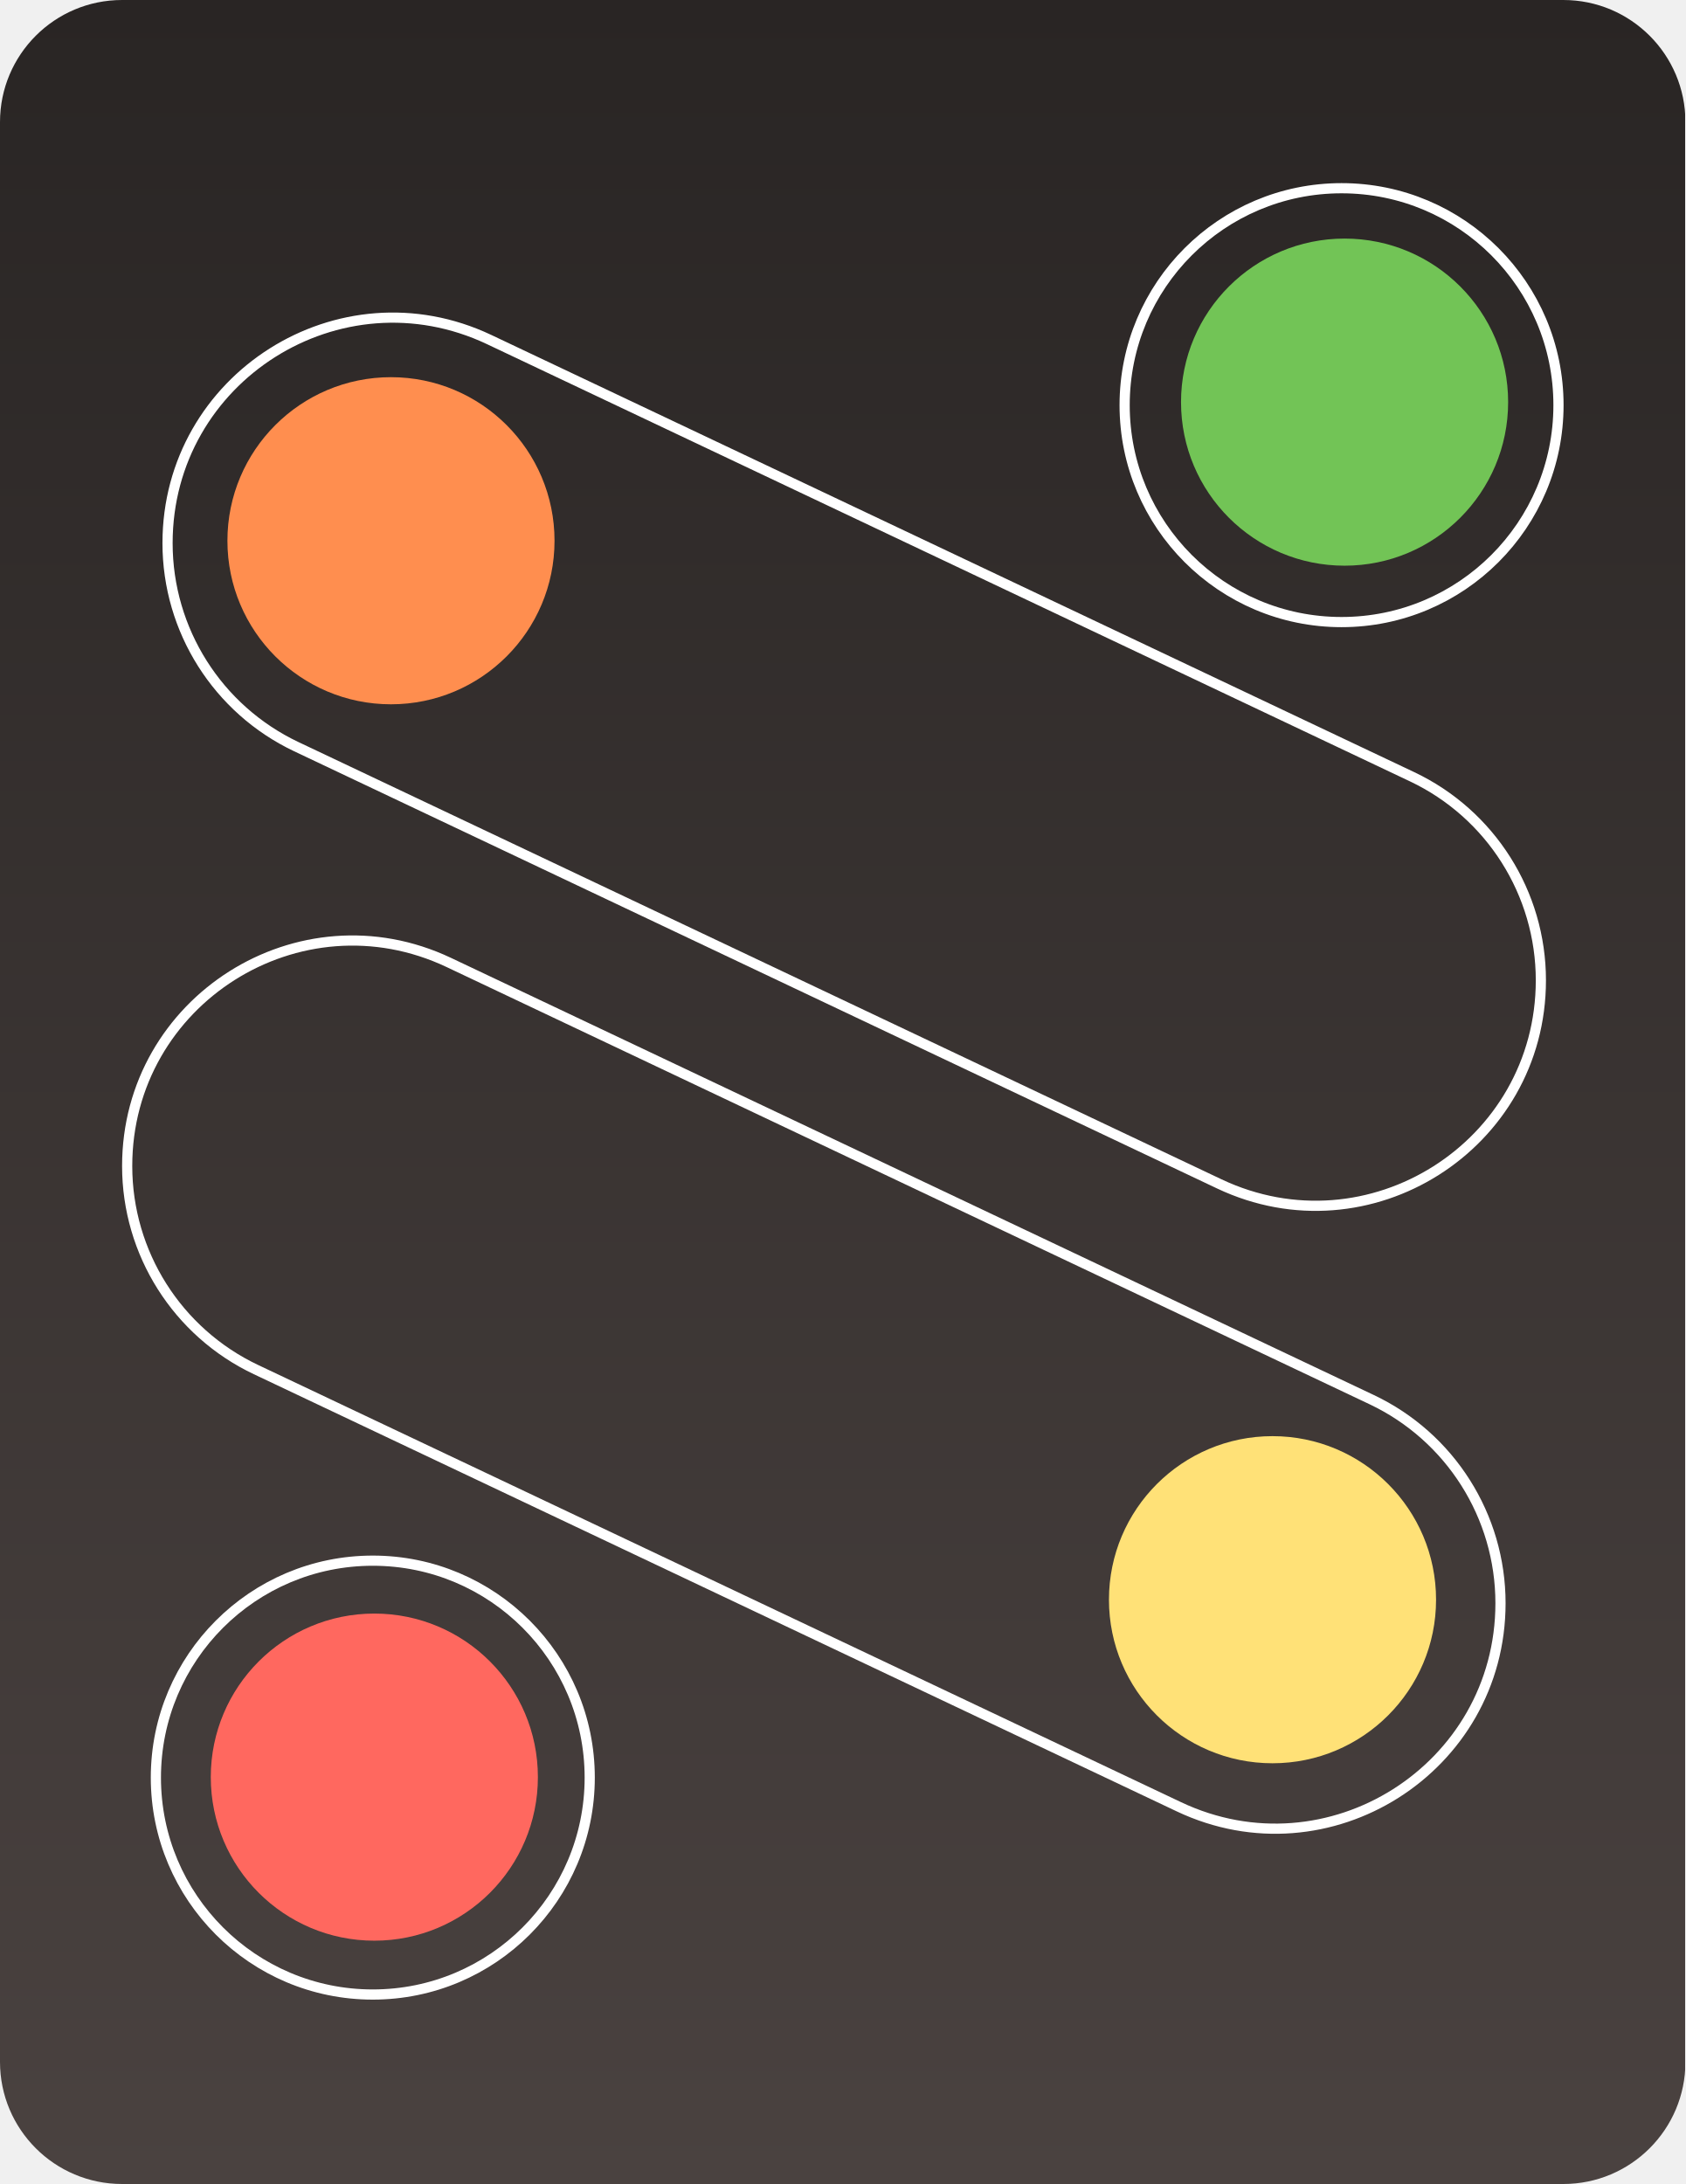
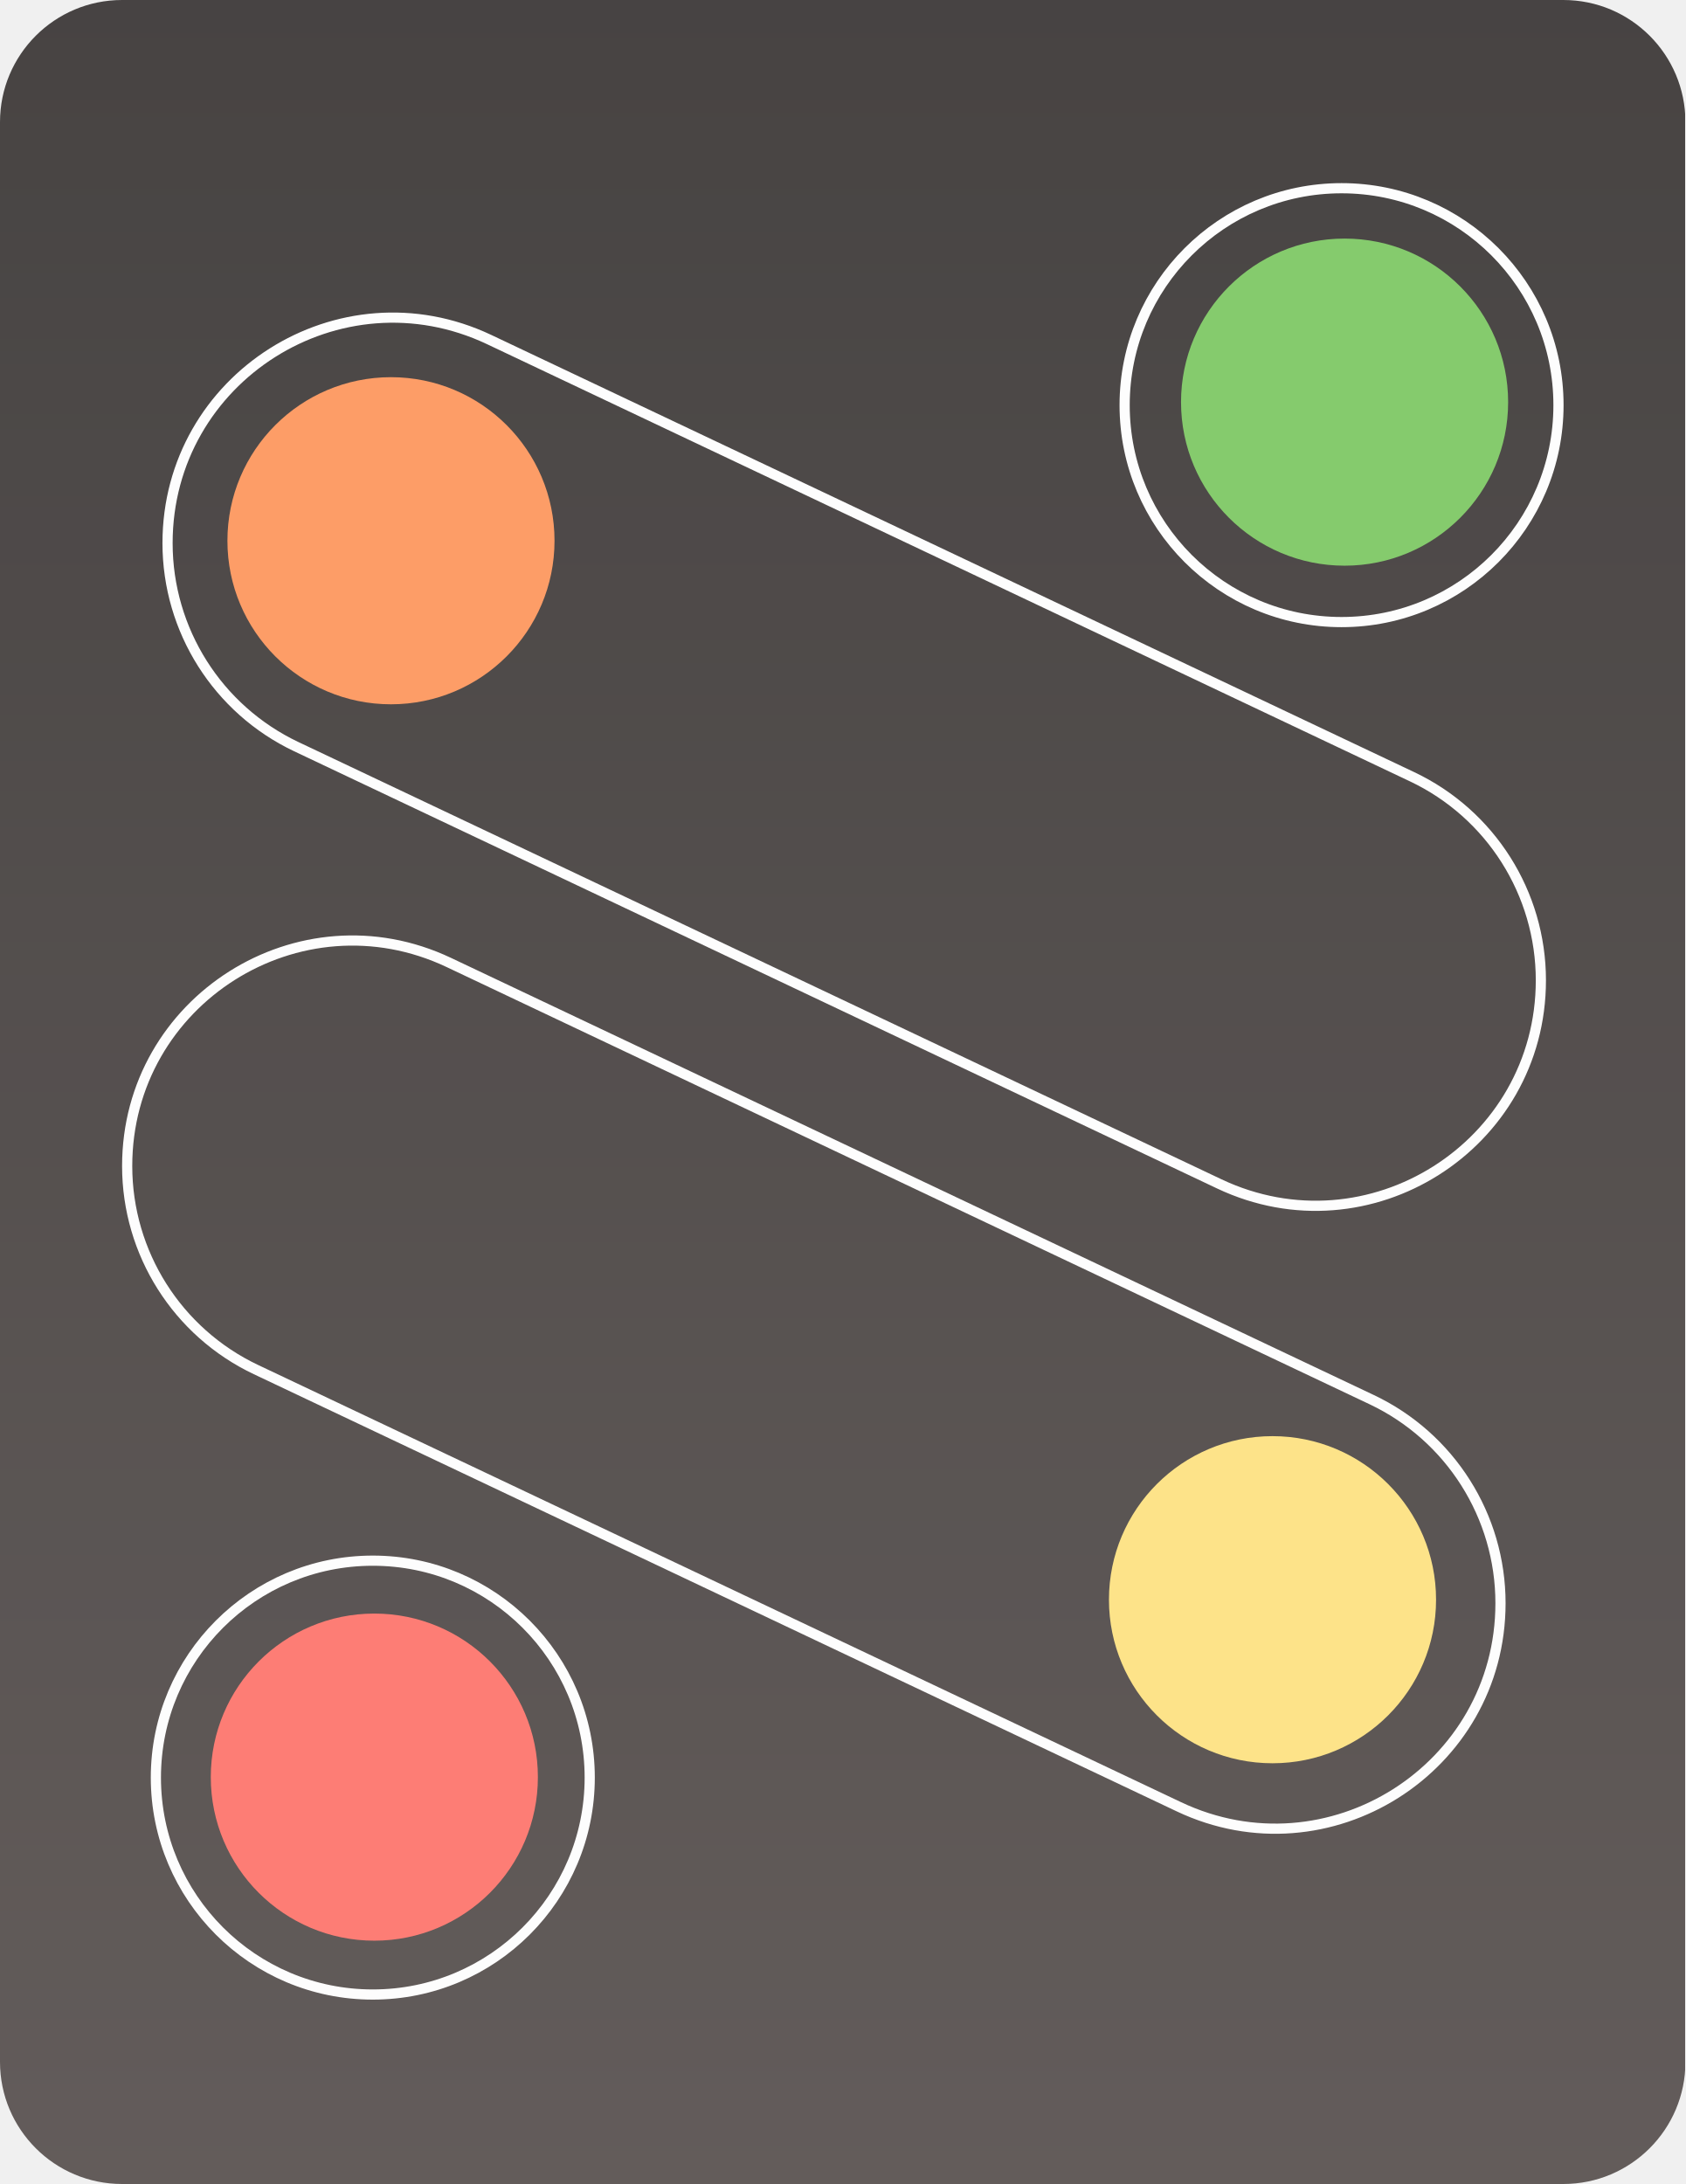
- <svg xmlns="http://www.w3.org/2000/svg" width="497" height="644" viewBox="0 0 497 644" fill="none">
-   <g clip-path="url(#clip0_21_2)">
-     <mask id="mask0_21_2" style="mask-type:alpha" maskUnits="userSpaceOnUse" x="0" y="0" width="497" height="644">
-       <path d="M461 0H36C16.118 0 0 16.118 0 36V608C0 627.882 16.118 644 36 644H461C480.882 644 497 627.882 497 608V36C497 16.118 480.882 0 461 0Z" fill="#D9D9D9" />
-     </mask>
-     <g mask="url(#mask0_21_2)">
-       <path d="M497 0H0V644H497V0Z" fill="url(#paint0_linear_21_2)" />
-       <path d="M49.406 160.156C49.406 111.398 100.192 79.26 144.256 100.132L416.388 229.037C439.584 240.024 454.373 263.394 454.373 289.061C454.373 337.819 403.587 369.957 359.523 349.085L87.391 220.18C64.195 209.192 49.406 185.823 49.406 160.156Z" stroke="white" stroke-width="3" />
-       <path d="M37.5 343.831C37.5 295.073 88.285 262.934 132.35 283.807L404.481 412.711C427.677 423.699 442.466 447.069 442.466 472.735C442.466 521.493 391.681 553.632 347.617 532.759L75.485 403.855C52.289 392.867 37.5 369.498 37.5 343.831Z" stroke="white" stroke-width="3" />
-       <path d="M331.633 119.466C331.633 84.139 360.271 55.5 395.599 55.5C430.926 55.5 459.565 84.139 459.565 119.466C459.565 154.793 430.926 183.432 395.599 183.432C360.271 183.432 331.633 154.793 331.633 119.466Z" stroke="white" stroke-width="3" />
-       <path d="M67.062 159.449C67.062 132.813 88.655 111.22 115.291 111.22C141.927 111.22 163.519 132.813 163.519 159.449C163.519 186.084 141.927 207.677 115.291 207.677C88.655 207.677 67.062 186.084 67.062 159.449Z" fill="#FF8E4F" />
-       <path d="M327.008 471.707C327.008 445.072 348.6 423.479 375.236 423.479C401.872 423.479 423.465 445.072 423.465 471.707C423.465 498.343 401.872 519.936 375.236 519.936C348.6 519.936 327.008 498.343 327.008 471.707Z" fill="#FFE177" />
-       <path d="M348.262 118.577C348.262 91.941 369.854 70.349 396.49 70.349C423.126 70.349 444.719 91.941 444.719 118.577C444.719 145.213 423.126 166.805 396.49 166.805C369.854 166.805 348.262 145.213 348.262 118.577Z" fill="#72C456" />
-       <path d="M62.156 524.023C62.156 497.388 83.749 475.795 110.385 475.795C137.021 475.795 158.613 497.388 158.613 524.023C158.613 550.659 137.021 572.252 110.385 572.252C83.749 572.252 62.156 550.659 62.156 524.023Z" fill="#FF685F" />
-       <path d="M45.965 524.164C45.965 488.837 74.603 460.198 109.931 460.198C145.258 460.198 173.897 488.837 173.897 524.164C173.897 559.492 145.258 588.13 109.931 588.13C74.603 588.13 45.965 559.492 45.965 524.164Z" stroke="white" stroke-width="3" />
+ <svg xmlns="http://www.w3.org/2000/svg" fill="none" height="644" viewBox="0 0 497 644" width="497">
+   <linearGradient id="a" gradientUnits="userSpaceOnUse" x1="248.5" x2="248.5" y1="0" y2="644">
+     <stop offset="0" stop-color="#292524" />
+     <stop offset="1" stop-color="#4a4240" />
+   </linearGradient>
+   <clipPath id="b">
+     <path d="m0 0h497v644h-497z" />
+   </clipPath>
+   <mask id="c" height="644" maskUnits="userSpaceOnUse" width="497" x="0" y="0">
+     <path d="m461 0h-425c-19.882 0-36 16.118-36 36v572c0 19.882 16.118 36 36 36h425c19.882 0 36-16.118 36-36v-572c0-19.882-16.118-36-36-36z" fill="#d9d9d9" />
+   </mask>
+   <g clip-path="url(#b)">
+     <g mask="url(#c)">
+       <path d="m497 0h-497v644h497z" fill="url(#a)" />
+       <g stroke="#fff" stroke-width="3">
+         <path d="m49.406 160.156c0-48.758 50.786-80.896 94.85-60.024l272.132 128.905c23.196 10.987 37.985 34.357 37.985 60.024 0 48.758-50.786 80.896-94.85 60.024l-272.132-128.905c-23.196-10.988-37.985-34.357-37.985-60.024z" />
+         <path d="m37.5 343.831c0-48.758 50.785-80.897 94.85-60.024l272.131 128.904c23.196 10.988 37.985 34.358 37.985 60.024 0 48.758-50.785 80.897-94.849 60.024l-272.132-128.904c-23.196-10.988-37.985-34.357-37.985-60.024z" />
+         <path d="m331.633 119.466c0-35.327 28.638-63.966 63.966-63.966 35.327 0 63.966 28.639 63.966 63.966 0 35.327-28.639 63.966-63.966 63.966-35.328 0-63.966-28.639-63.966-63.966z" />
+       </g>
+       <path d="m67.062 159.449c0-26.636 21.593-48.229 48.228-48.229 26.636 0 48.228 21.593 48.228 48.229 0 26.635-21.592 48.228-48.228 48.228-26.636 0-48.228-21.593-48.228-48.228z" fill="#ff8e4f" />
+       <path d="m327.008 471.707c0-26.635 21.592-48.228 48.228-48.228s48.229 21.593 48.229 48.228c0 26.636-21.593 48.229-48.229 48.229s-48.228-21.593-48.228-48.229z" fill="#ffe177" />
+       <path d="m348.262 118.577c0-26.636 21.592-48.228 48.228-48.228s48.229 21.593 48.229 48.228c0 26.636-21.593 48.228-48.229 48.228s-48.228-21.592-48.228-48.228z" fill="#72c456" />
+       <path d="m62.156 524.023c0-26.635 21.593-48.228 48.229-48.228s48.228 21.593 48.228 48.228c0 26.636-21.592 48.229-48.228 48.229s-48.229-21.593-48.229-48.229z" fill="#ff685f" />
+       <path d="m45.965 524.164c0-35.327 28.639-63.966 63.966-63.966 35.327 0 63.966 28.639 63.966 63.966 0 35.328-28.639 63.966-63.966 63.966-35.328 0-63.966-28.638-63.966-63.966z" stroke="#fff" stroke-width="3" />
    </g>
  </g>
-   <defs>
-     <linearGradient id="paint0_linear_21_2" x1="248.5" y1="0" x2="248.5" y2="644" gradientUnits="userSpaceOnUse">
-       <stop stop-color="#292524" />
-       <stop offset="1" stop-color="#4A4240" />
-     </linearGradient>
-     <clipPath id="clip0_21_2">
-       <rect width="497" height="644" fill="white" />
-     </clipPath>
-   </defs>
</svg>
